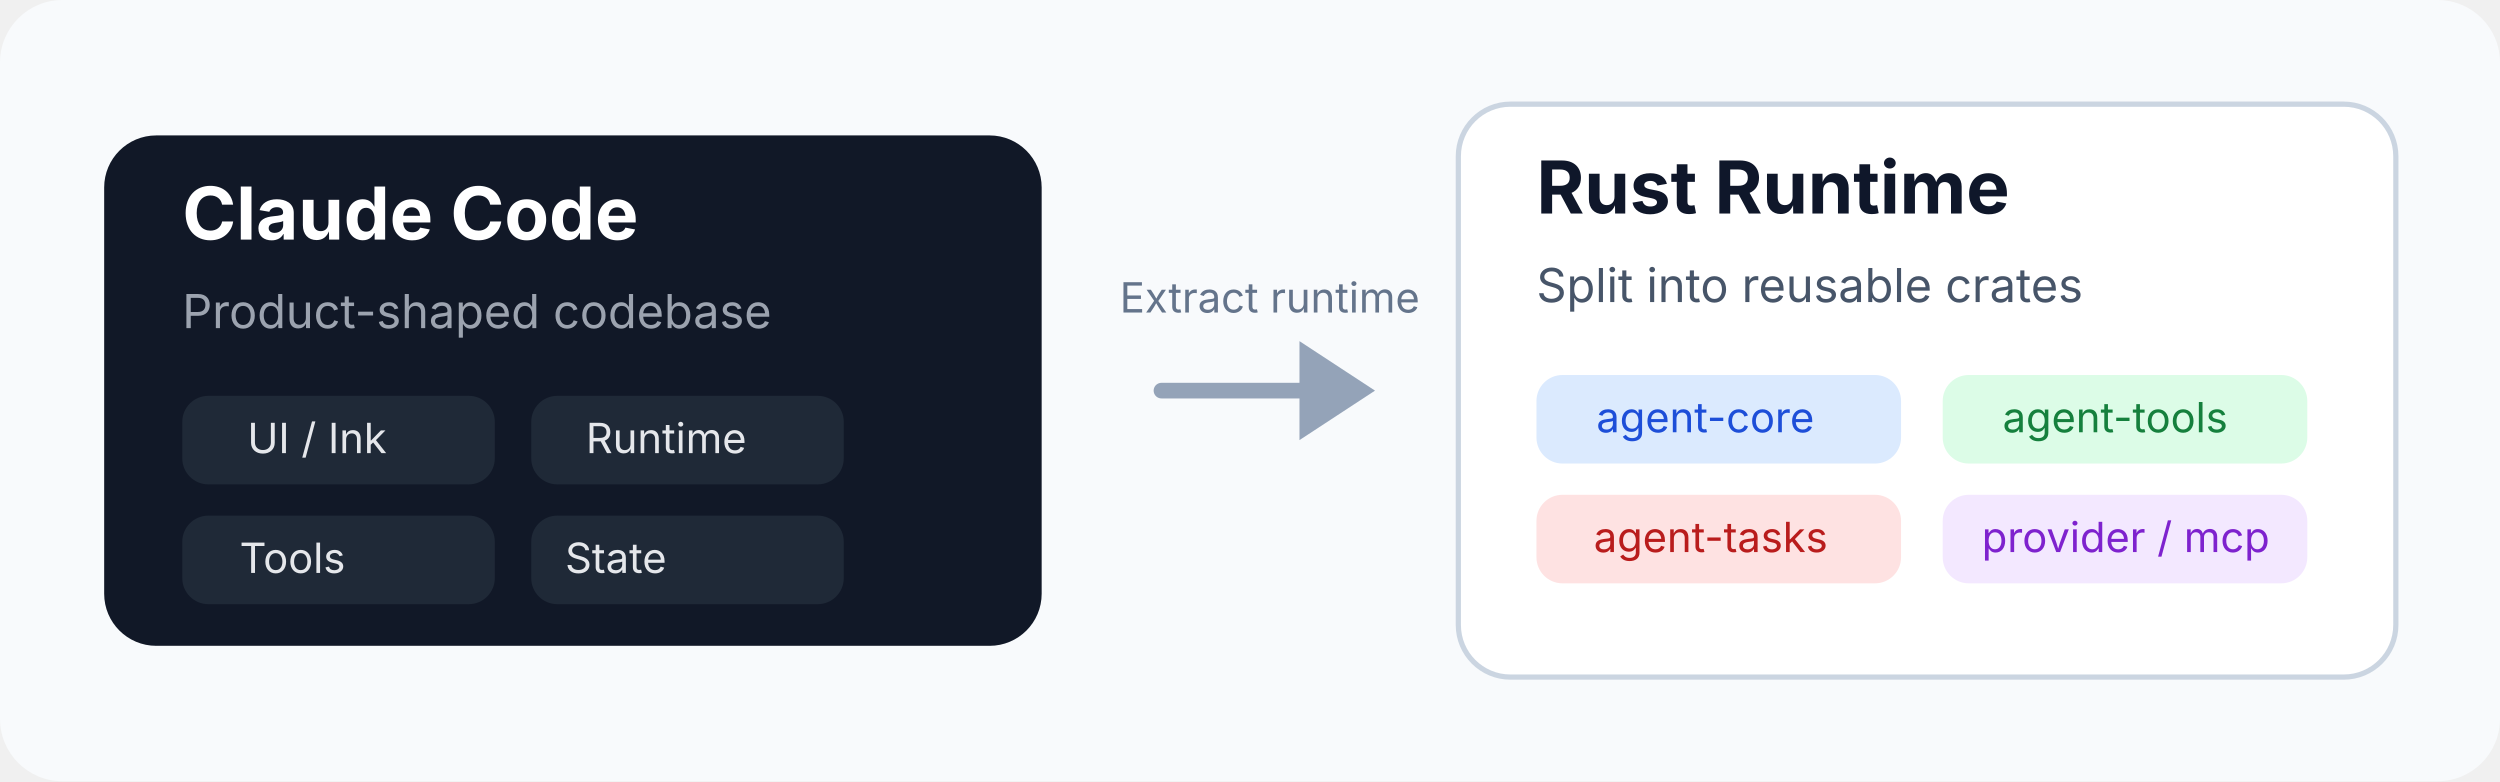
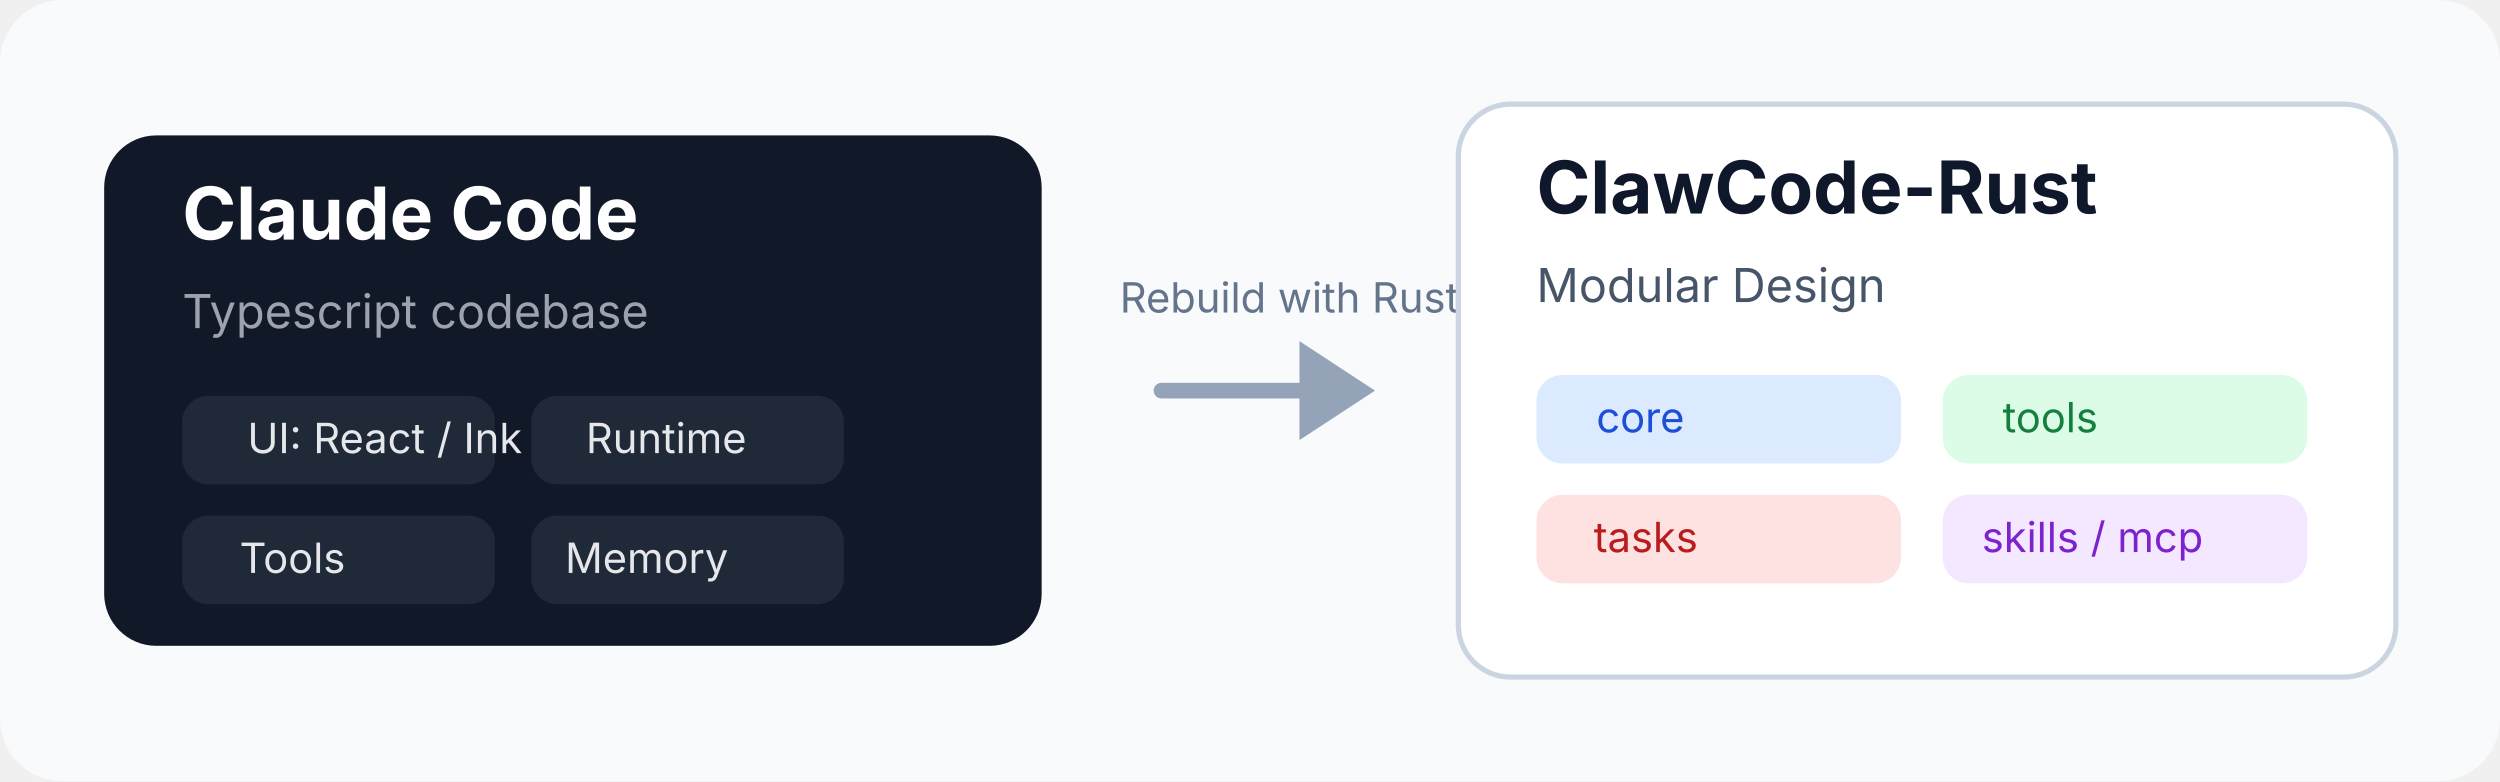
<svg xmlns="http://www.w3.org/2000/svg" width="960" height="300" viewBox="0 0 960 300" fill="none">
  <rect width="960" height="300" rx="24" fill="#F8FAFC" />
  <rect x="40" y="52" width="360" height="196" rx="20" fill="#111827" />
  <text x="70" y="92" fill="#FFFFFF" font-family="Inter, Arial, sans-serif" font-size="28" font-weight="700">Claude Code</text>
-   <text x="70" y="126" fill="#9CA3AF" font-family="Inter, Arial, sans-serif" font-size="18">Product-shaped codebase</text>
+   <text x="70" y="126" fill="#9CA3AF" font-family="Inter, Arial, sans-serif" font-size="18">Typescript codebase</text>
  <rect x="70" y="152" width="120" height="34" rx="10" fill="#1F2937" />
-   <text x="95" y="174" fill="#E5E7EB" font-family="Inter, Arial, sans-serif" font-size="16">UI / Ink</text>
+   <text x="95" y="174" fill="#E5E7EB" font-family="Inter, Arial, sans-serif" font-size="16">UI: React / Ink</text>
  <rect x="204" y="152" width="120" height="34" rx="10" fill="#1F2937" />
  <text x="225" y="174" fill="#E5E7EB" font-family="Inter, Arial, sans-serif" font-size="16">Runtime</text>
  <rect x="70" y="198" width="120" height="34" rx="10" fill="#1F2937" />
  <text x="92" y="220" fill="#E5E7EB" font-family="Inter, Arial, sans-serif" font-size="16">Tools</text>
  <rect x="204" y="198" width="120" height="34" rx="10" fill="#1F2937" />
-   <text x="217" y="220" fill="#E5E7EB" font-family="Inter, Arial, sans-serif" font-size="16">State</text>
+   <text x="217" y="220" fill="#E5E7EB" font-family="Inter, Arial, sans-serif" font-size="16">Memory</text>
  <path d="M446 150H514" stroke="#94A3B8" stroke-width="6" stroke-linecap="round" />
  <path d="M499 131L528 150L499 169" fill="#94A3B8" />
-   <text x="430" y="120" fill="#64748B" font-family="Inter, Arial, sans-serif" font-size="16">Extract runtime</text>
+   <text x="430" y="120" fill="#64748B" font-family="Inter, Arial, sans-serif" font-size="16">Rebuild with Rust</text>
  <rect x="560" y="40" width="360" height="220" rx="20" fill="#FFFFFF" stroke="#CBD5E1" stroke-width="2" />
-   <text x="590" y="82" fill="#0F172A" font-family="Inter, Arial, sans-serif" font-size="28" font-weight="700">Rust Runtime</text>
-   <text x="590" y="116" fill="#475569" font-family="Inter, Arial, sans-serif" font-size="18">Split into reusable crates</text>
+   <text x="590" y="82" fill="#0F172A" font-family="Inter, Arial, sans-serif" font-size="28" font-weight="700">ClawCode-Rust</text>
+   <text x="590" y="116" fill="#475569" font-family="Inter, Arial, sans-serif" font-size="18">Modular Design</text>
  <rect x="590" y="144" width="140" height="34" rx="10" fill="#DBEAFE" />
-   <text x="613" y="166" fill="#1D4ED8" font-family="Inter, Arial, sans-serif" font-size="16">agent-core</text>
+   <text x="613" y="166" fill="#1D4ED8" font-family="Inter, Arial, sans-serif" font-size="16">core</text>
  <rect x="746" y="144" width="140" height="34" rx="10" fill="#DCFCE7" />
-   <text x="769" y="166" fill="#15803D" font-family="Inter, Arial, sans-serif" font-size="16">agent-tools</text>
+   <text x="769" y="166" fill="#15803D" font-family="Inter, Arial, sans-serif" font-size="16">tools</text>
  <rect x="590" y="190" width="140" height="34" rx="10" fill="#FEE2E2" />
-   <text x="612" y="212" fill="#B91C1C" font-family="Inter, Arial, sans-serif" font-size="16">agent-tasks</text>
+   <text x="612" y="212" fill="#B91C1C" font-family="Inter, Arial, sans-serif" font-size="16">tasks</text>
  <rect x="746" y="190" width="140" height="34" rx="10" fill="#F3E8FF" />
-   <text x="761" y="212" fill="#7E22CE" font-family="Inter, Arial, sans-serif" font-size="16">provider / mcp</text>
+   <text x="761" y="212" fill="#7E22CE" font-family="Inter, Arial, sans-serif" font-size="16">skills / mcp</text>
</svg>
